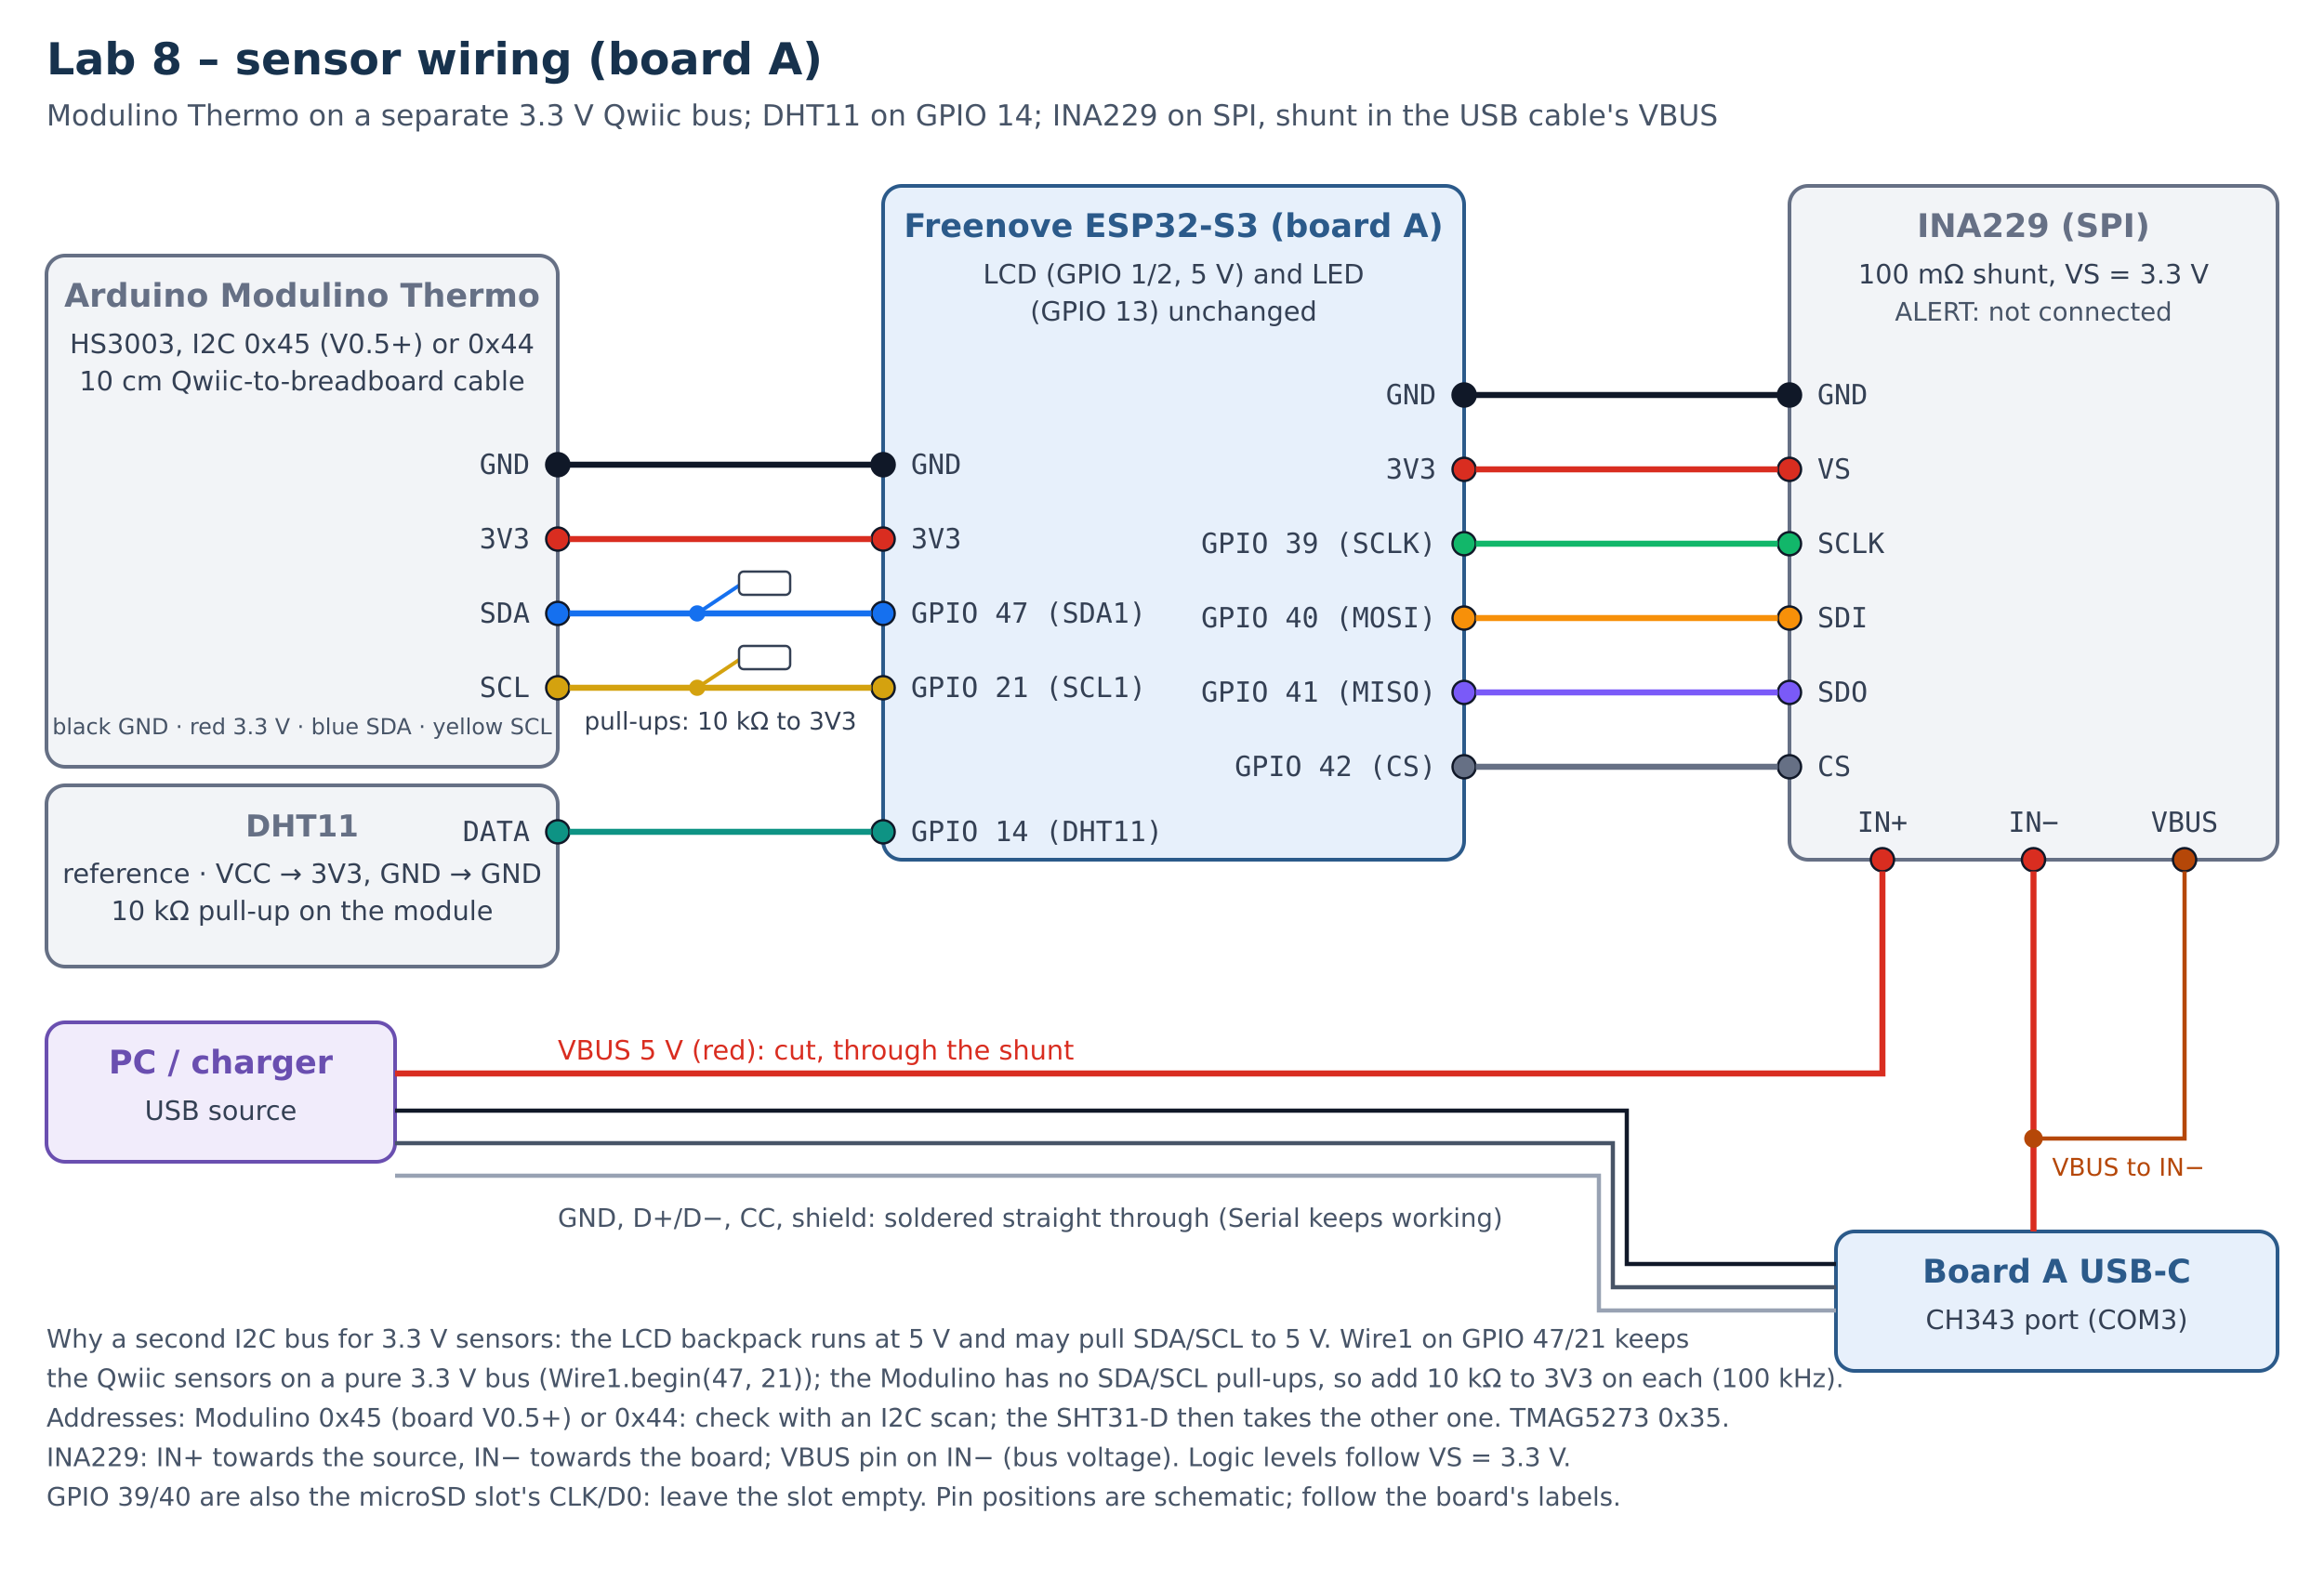
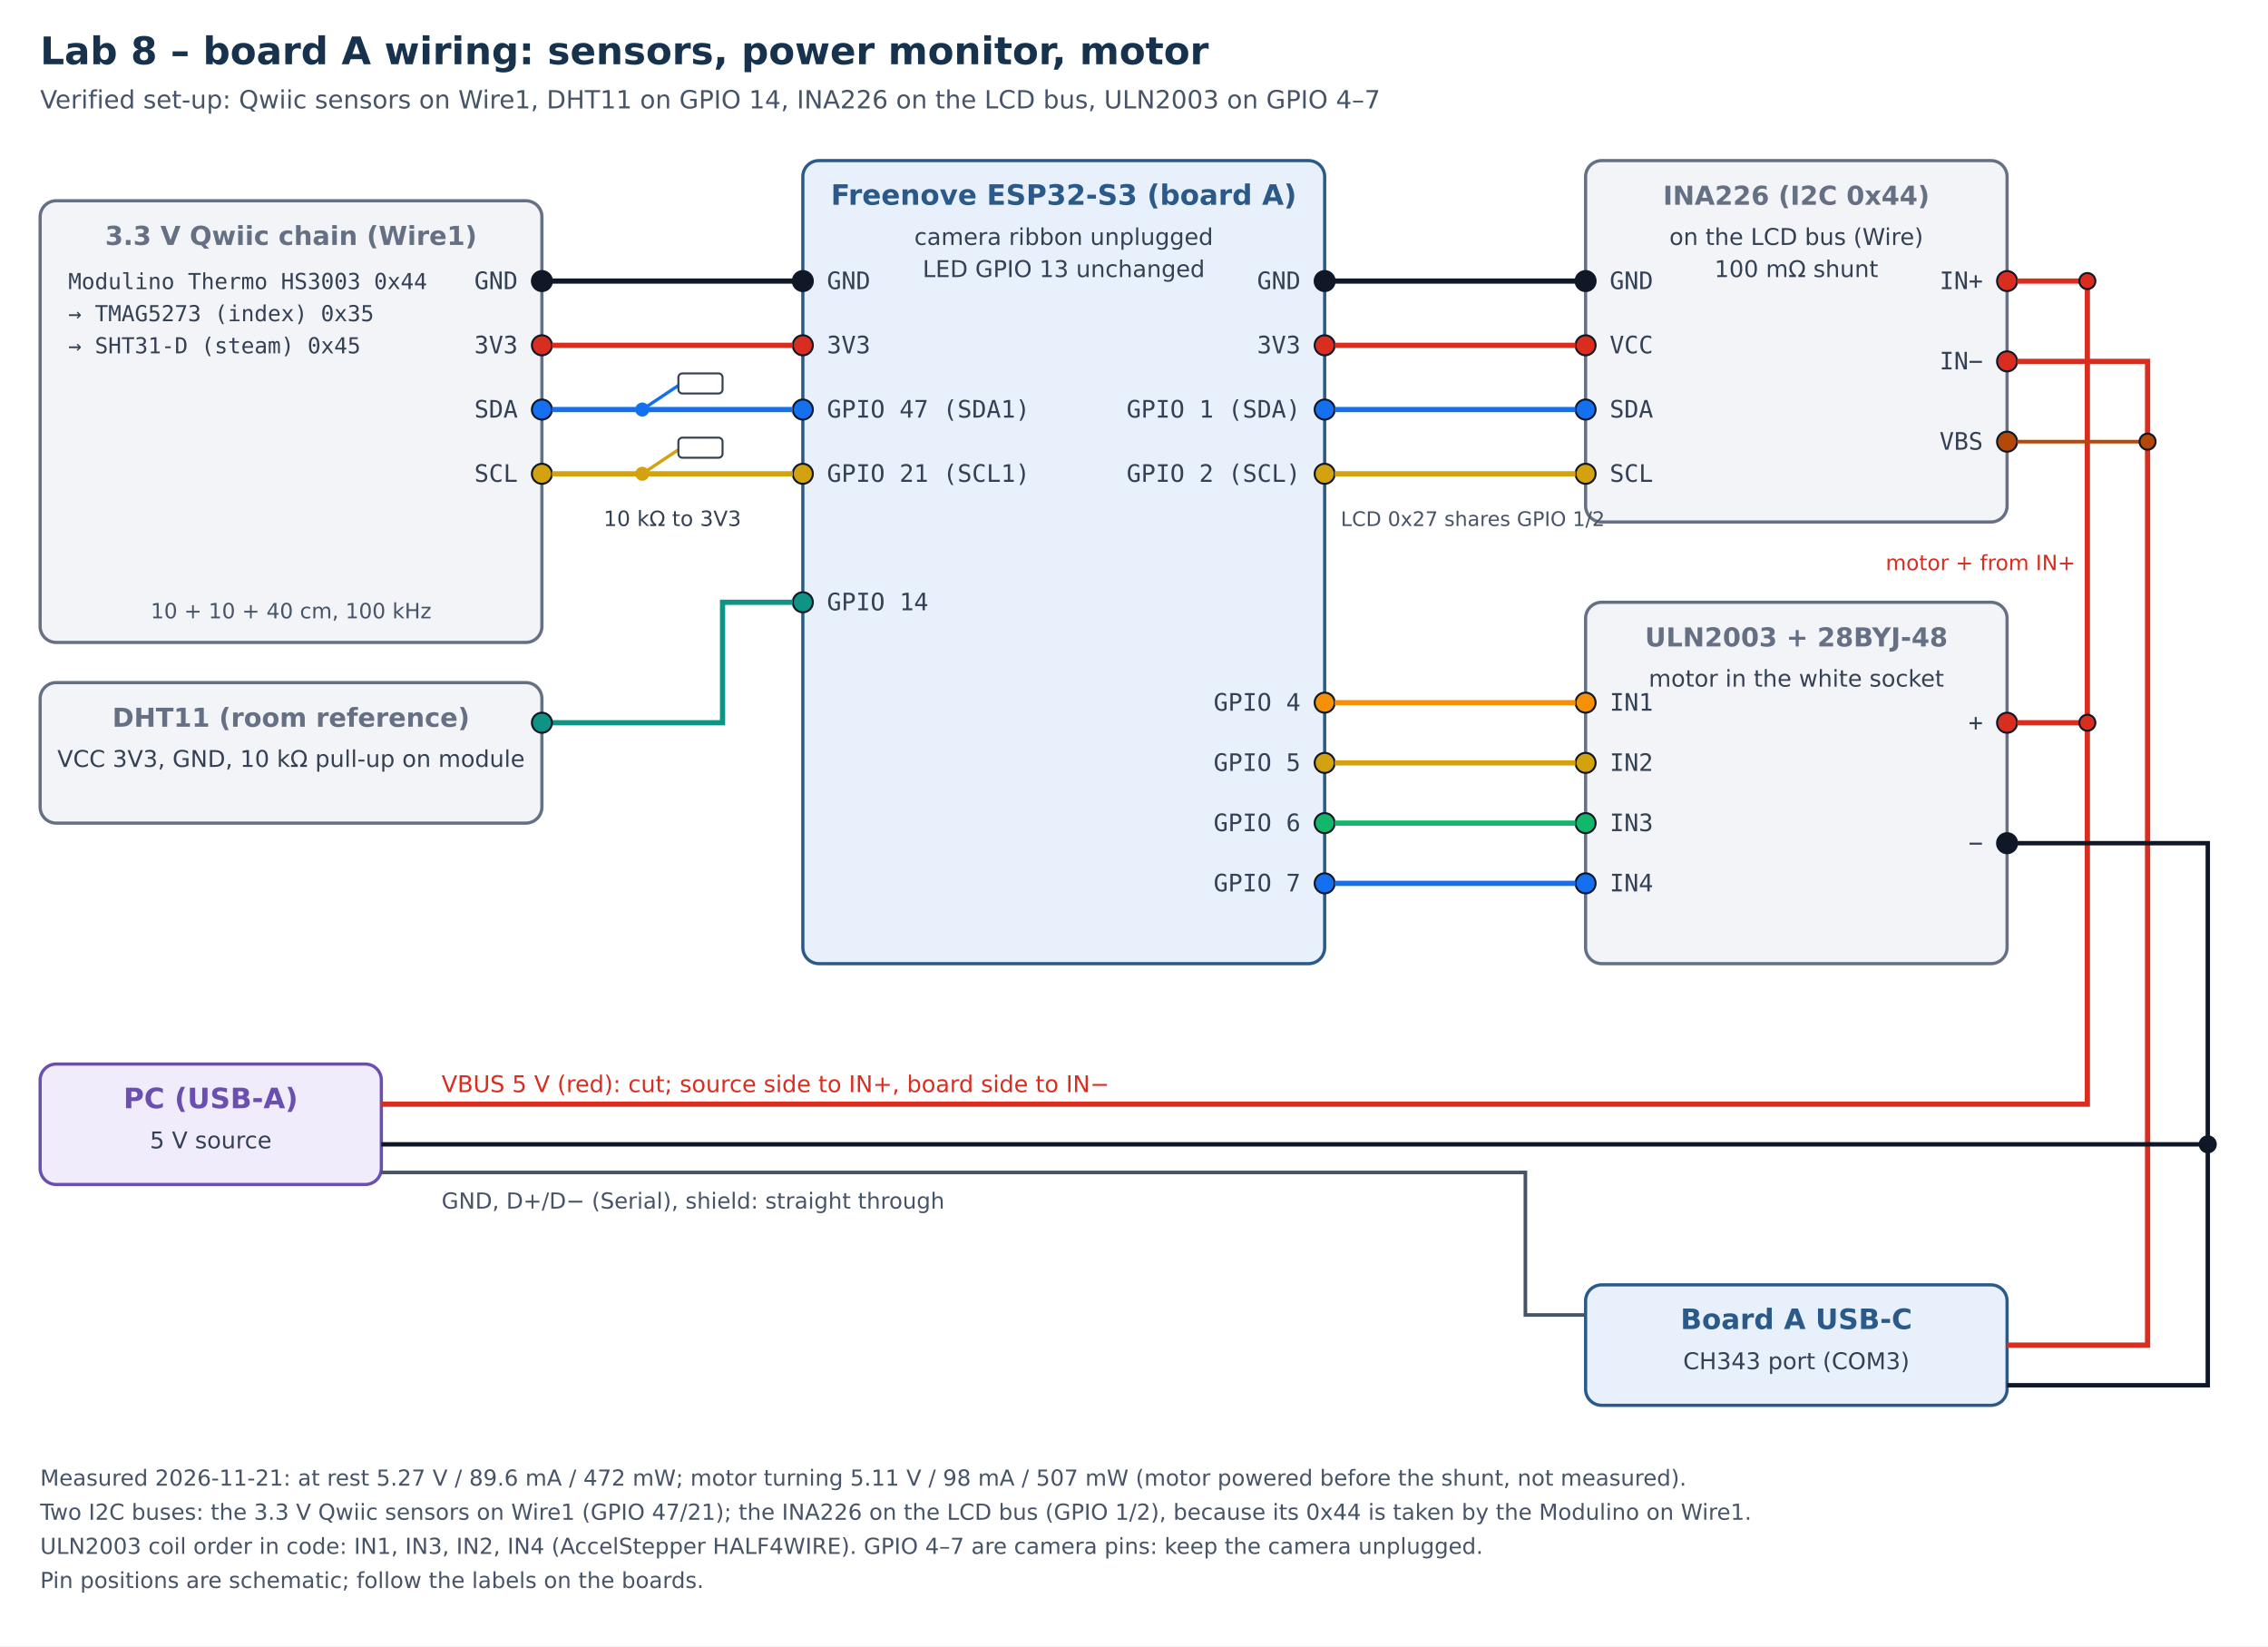
- <svg xmlns="http://www.w3.org/2000/svg" width="1000" height="680" viewBox="0 0 1000 680" font-family="DejaVu Sans, Arial, Helvetica, sans-serif">
+ <svg xmlns="http://www.w3.org/2000/svg" width="1130" height="820" viewBox="0 0 1130 820" font-family="DejaVu Sans, Arial, Helvetica, sans-serif">
  <defs>
    <marker id="arr" viewBox="0 0 10 10" refX="9" refY="5" markerWidth="7" markerHeight="7" orient="auto-start-reverse">
      <path d="M0,0 L10,5 L0,10 z" fill="#344054" />
    </marker>
    <marker id="arrRed" viewBox="0 0 10 10" refX="9" refY="5" markerWidth="7" markerHeight="7" orient="auto-start-reverse">
      <path d="M0,0 L10,5 L0,10 z" fill="#b42318" />
    </marker>
  </defs>
-   <rect width="1000" height="680" fill="#ffffff" />
-   <text x="20" y="32" font-size="19" font-weight="bold" fill="#17324d">Lab 8 – sensor wiring (board A)</text>
-   <text x="20" y="54" font-size="12.5" fill="#475467">Modulino Thermo on a separate 3.3 V Qwiic bus; DHT11 on GPIO 14; INA229 on SPI, shunt in the USB cable's VBUS</text>
-   <rect x="380" y="80" width="250" height="290" rx="8" fill="#e7f0fb" stroke="#2b5a8a" stroke-width="1.6" />
-   <text x="505.0" y="102" font-size="14" font-weight="bold" text-anchor="middle" fill="#2b5a8a">Freenove ESP32-S3 (board A)</text>
-   <text x="505.0" y="122" font-size="11.5" text-anchor="middle" fill="#344054">LCD (GPIO 1/2, 5 V) and LED</text>
-   <text x="505.0" y="138" font-size="11.5" text-anchor="middle" fill="#344054">(GPIO 13) unchanged</text>
-   <circle cx="380" cy="200" r="5" fill="#101828" stroke="#101828" />
-   <text x="392" y="204" font-size="12" text-anchor="start" fill="#344054" font-family="DejaVu Sans Mono, Consolas, monospace">GND</text>
-   <circle cx="380" cy="232" r="5" fill="#d92d20" stroke="#101828" />
-   <text x="392" y="236" font-size="12" text-anchor="start" fill="#344054" font-family="DejaVu Sans Mono, Consolas, monospace">3V3</text>
-   <circle cx="380" cy="264" r="5" fill="#1570ef" stroke="#101828" />
-   <text x="392" y="268" font-size="12" text-anchor="start" fill="#344054" font-family="DejaVu Sans Mono, Consolas, monospace">GPIO 47 (SDA1)</text>
-   <circle cx="380" cy="296" r="5" fill="#d4a20f" stroke="#101828" />
-   <text x="392" y="300" font-size="12" text-anchor="start" fill="#344054" font-family="DejaVu Sans Mono, Consolas, monospace">GPIO 21 (SCL1)</text>
-   <circle cx="630" cy="170" r="5" fill="#101828" stroke="#101828" />
-   <text x="618" y="174" font-size="12" text-anchor="end" fill="#344054" font-family="DejaVu Sans Mono, Consolas, monospace">GND</text>
-   <circle cx="630" cy="202" r="5" fill="#d92d20" stroke="#101828" />
-   <text x="618" y="206" font-size="12" text-anchor="end" fill="#344054" font-family="DejaVu Sans Mono, Consolas, monospace">3V3</text>
-   <circle cx="630" cy="234" r="5" fill="#12b76a" stroke="#101828" />
-   <text x="618" y="238" font-size="12" text-anchor="end" fill="#344054" font-family="DejaVu Sans Mono, Consolas, monospace">GPIO 39 (SCLK)</text>
-   <circle cx="630" cy="266" r="5" fill="#f79009" stroke="#101828" />
-   <text x="618" y="270" font-size="12" text-anchor="end" fill="#344054" font-family="DejaVu Sans Mono, Consolas, monospace">GPIO 40 (MOSI)</text>
-   <circle cx="630" cy="298" r="5" fill="#7a5af8" stroke="#101828" />
-   <text x="618" y="302" font-size="12" text-anchor="end" fill="#344054" font-family="DejaVu Sans Mono, Consolas, monospace">GPIO 41 (MISO)</text>
-   <circle cx="630" cy="330" r="5" fill="#667085" stroke="#101828" />
-   <text x="618" y="334" font-size="12" text-anchor="end" fill="#344054" font-family="DejaVu Sans Mono, Consolas, monospace">GPIO 42 (CS)</text>
-   <rect x="20" y="110" width="220" height="220" rx="8" fill="#f2f4f7" stroke="#667085" stroke-width="1.6" />
-   <text x="130.0" y="132" font-size="14" font-weight="bold" text-anchor="middle" fill="#667085">Arduino Modulino Thermo</text>
-   <text x="130.0" y="152" font-size="11.5" text-anchor="middle" fill="#344054">HS3003, I2C 0x45 (V0.5+) or 0x44</text>
-   <text x="130.0" y="168" font-size="11.5" text-anchor="middle" fill="#344054">10 cm Qwiic-to-breadboard cable</text>
-   <circle cx="240" cy="200" r="5" fill="#101828" stroke="#101828" />
-   <text x="228" y="204" font-size="12" text-anchor="end" fill="#344054" font-family="DejaVu Sans Mono, Consolas, monospace">GND</text>
-   <line x1="245" y1="200" x2="375" y2="200" stroke="#101828" stroke-width="2.6" />
-   <circle cx="240" cy="232" r="5" fill="#d92d20" stroke="#101828" />
-   <text x="228" y="236" font-size="12" text-anchor="end" fill="#344054" font-family="DejaVu Sans Mono, Consolas, monospace">3V3</text>
-   <line x1="245" y1="232" x2="375" y2="232" stroke="#d92d20" stroke-width="2.6" />
-   <circle cx="240" cy="264" r="5" fill="#1570ef" stroke="#101828" />
-   <text x="228" y="268" font-size="12" text-anchor="end" fill="#344054" font-family="DejaVu Sans Mono, Consolas, monospace">SDA</text>
-   <line x1="245" y1="264" x2="375" y2="264" stroke="#1570ef" stroke-width="2.6" />
-   <circle cx="240" cy="296" r="5" fill="#d4a20f" stroke="#101828" />
-   <text x="228" y="300" font-size="12" text-anchor="end" fill="#344054" font-family="DejaVu Sans Mono, Consolas, monospace">SCL</text>
-   <line x1="245" y1="296" x2="375" y2="296" stroke="#d4a20f" stroke-width="2.6" />
-   <text x="130.0" y="316" font-size="9.5" text-anchor="middle" fill="#475467">black GND · red 3.3 V · blue SDA · yellow SCL</text>
-   <circle cx="300" cy="264" r="3.5" fill="#1570ef" />
-   <line x1="300" y1="264" x2="318" y2="252" stroke="#1570ef" stroke-width="1.6" />
-   <rect x="318" y="246" width="22" height="10" rx="2" fill="#fff" stroke="#344054" />
-   <circle cx="300" cy="296" r="3.5" fill="#d4a20f" />
-   <line x1="300" y1="296" x2="318" y2="284" stroke="#d4a20f" stroke-width="1.6" />
-   <rect x="318" y="278" width="22" height="10" rx="2" fill="#fff" stroke="#344054" />
-   <text x="310" y="314" font-size="10.5" text-anchor="middle" fill="#344054">pull-ups: 10 kΩ to 3V3</text>
-   <circle cx="380" cy="358" r="5" fill="#0e9384" stroke="#101828" />
-   <text x="392" y="362" font-size="12" text-anchor="start" fill="#344054" font-family="DejaVu Sans Mono, Consolas, monospace">GPIO 14 (DHT11)</text>
-   <rect x="20" y="338" width="220" height="78" rx="8" fill="#f2f4f7" stroke="#667085" stroke-width="1.6" />
-   <text x="130.0" y="360" font-size="13" font-weight="bold" text-anchor="middle" fill="#667085">DHT11</text>
-   <text x="130.0" y="380" font-size="11.5" text-anchor="middle" fill="#344054">reference · VCC → 3V3, GND → GND</text>
-   <text x="130.0" y="396" font-size="11.5" text-anchor="middle" fill="#344054">10 kΩ pull-up on the module</text>
-   <circle cx="240" cy="358" r="5" fill="#0e9384" stroke="#101828" />
-   <text x="228" y="362" font-size="12" text-anchor="end" fill="#344054" font-family="DejaVu Sans Mono, Consolas, monospace">DATA</text>
-   <line x1="245" y1="358" x2="375" y2="358" stroke="#0e9384" stroke-width="2.6" />
-   <rect x="770" y="80" width="210" height="290" rx="8" fill="#f2f4f7" stroke="#667085" stroke-width="1.6" />
-   <text x="875.0" y="102" font-size="14" font-weight="bold" text-anchor="middle" fill="#667085">INA229 (SPI)</text>
-   <text x="875.0" y="122" font-size="11.5" text-anchor="middle" fill="#344054">100 mΩ shunt, VS = 3.3 V</text>
-   <circle cx="770" cy="170" r="5" fill="#101828" stroke="#101828" />
-   <text x="782" y="174" font-size="12" text-anchor="start" fill="#344054" font-family="DejaVu Sans Mono, Consolas, monospace">GND</text>
-   <line x1="635" y1="170" x2="765" y2="170" stroke="#101828" stroke-width="2.6" />
-   <circle cx="770" cy="202" r="5" fill="#d92d20" stroke="#101828" />
-   <text x="782" y="206" font-size="12" text-anchor="start" fill="#344054" font-family="DejaVu Sans Mono, Consolas, monospace">VS</text>
-   <line x1="635" y1="202" x2="765" y2="202" stroke="#d92d20" stroke-width="2.6" />
-   <circle cx="770" cy="234" r="5" fill="#12b76a" stroke="#101828" />
-   <text x="782" y="238" font-size="12" text-anchor="start" fill="#344054" font-family="DejaVu Sans Mono, Consolas, monospace">SCLK</text>
-   <line x1="635" y1="234" x2="765" y2="234" stroke="#12b76a" stroke-width="2.6" />
-   <circle cx="770" cy="266" r="5" fill="#f79009" stroke="#101828" />
-   <text x="782" y="270" font-size="12" text-anchor="start" fill="#344054" font-family="DejaVu Sans Mono, Consolas, monospace">SDI</text>
-   <line x1="635" y1="266" x2="765" y2="266" stroke="#f79009" stroke-width="2.6" />
-   <circle cx="770" cy="298" r="5" fill="#7a5af8" stroke="#101828" />
-   <text x="782" y="302" font-size="12" text-anchor="start" fill="#344054" font-family="DejaVu Sans Mono, Consolas, monospace">SDO</text>
-   <line x1="635" y1="298" x2="765" y2="298" stroke="#7a5af8" stroke-width="2.6" />
-   <circle cx="770" cy="330" r="5" fill="#667085" stroke="#101828" />
-   <text x="782" y="334" font-size="12" text-anchor="start" fill="#344054" font-family="DejaVu Sans Mono, Consolas, monospace">CS</text>
-   <line x1="635" y1="330" x2="765" y2="330" stroke="#667085" stroke-width="2.6" />
-   <text x="875.0" y="138" font-size="11" text-anchor="middle" fill="#475467">ALERT: not connected</text>
-   <circle cx="810" cy="370" r="5" fill="#d92d20" stroke="#101828" />
-   <text x="810" y="358" font-size="12" text-anchor="middle" fill="#344054" font-family="DejaVu Sans Mono, Consolas, monospace">IN+</text>
-   <circle cx="875" cy="370" r="5" fill="#d92d20" stroke="#101828" />
-   <text x="875" y="358" font-size="12" text-anchor="middle" fill="#344054" font-family="DejaVu Sans Mono, Consolas, monospace">IN−</text>
-   <circle cx="940" cy="370" r="5" fill="#b54708" stroke="#101828" />
-   <text x="940" y="358" font-size="12" text-anchor="middle" fill="#344054" font-family="DejaVu Sans Mono, Consolas, monospace">VBUS</text>
-   <rect x="20" y="440" width="150" height="60" rx="8" fill="#f1ecfb" stroke="#6a4fb0" stroke-width="1.6" />
-   <text x="95.0" y="462" font-size="14" font-weight="bold" text-anchor="middle" fill="#6a4fb0">PC / charger</text>
-   <text x="95.0" y="482" font-size="11.5" text-anchor="middle" fill="#344054">USB source</text>
-   <rect x="790" y="530" width="190" height="60" rx="8" fill="#e7f0fb" stroke="#2b5a8a" stroke-width="1.6" />
-   <text x="885.0" y="552" font-size="14" font-weight="bold" text-anchor="middle" fill="#2b5a8a">Board A USB-C</text>
-   <text x="885.0" y="572" font-size="11.5" text-anchor="middle" fill="#344054">CH343 port (COM3)</text>
-   <polyline points="170,462 810,462 810,375" fill="none" stroke="#d92d20" stroke-width="2.6" />
-   <polyline points="875,375 875,530" fill="none" stroke="#d92d20" stroke-width="2.6" />
-   <polyline points="940,375 940,490 875,490" fill="none" stroke="#b54708" stroke-width="1.8" />
-   <circle cx="875" cy="490" r="4" fill="#b54708" />
-   <text x="883" y="506" font-size="10.5" text-anchor="start" fill="#b54708">VBUS to IN−</text>
-   <text x="240" y="456" font-size="11.5" text-anchor="start" fill="#d92d20">VBUS 5 V (red): cut, through the shunt</text>
-   <polyline points="170,478 700,478 700,544 790,544" fill="none" stroke="#101828" stroke-width="1.8" />
-   <polyline points="170,492 694,492 694,554 790,554" fill="none" stroke="#475467" stroke-width="1.8" />
-   <polyline points="170,506 688,506 688,564 790,564" fill="none" stroke="#98a2b3" stroke-width="1.8" />
-   <text x="240" y="528" font-size="11" text-anchor="start" fill="#475467">GND, D+/D−, CC, shield: soldered straight through (Serial keeps working)</text>
-   <text x="20" y="580" font-size="11" text-anchor="start" fill="#475467">Why a second I2C bus for 3.3 V sensors: the LCD backpack runs at 5 V and may pull SDA/SCL to 5 V. Wire1 on GPIO 47/21 keeps</text>
-   <text x="20" y="597" font-size="11" text-anchor="start" fill="#475467">the Qwiic sensors on a pure 3.3 V bus (Wire1.begin(47, 21)); the Modulino has no SDA/SCL pull-ups, so add 10 kΩ to 3V3 on each (100 kHz).</text>
-   <text x="20" y="614" font-size="11" text-anchor="start" fill="#475467">Addresses: Modulino 0x45 (board V0.5+) or 0x44: check with an I2C scan; the SHT31-D then takes the other one. TMAG5273 0x35.</text>
-   <text x="20" y="631" font-size="11" text-anchor="start" fill="#475467">INA229: IN+ towards the source, IN− towards the board; VBUS pin on IN− (bus voltage). Logic levels follow VS = 3.3 V.</text>
-   <text x="20" y="648" font-size="11" text-anchor="start" fill="#475467">GPIO 39/40 are also the microSD slot's CLK/D0: leave the slot empty. Pin positions are schematic; follow the board's labels.</text>
+   <rect width="1130" height="820" fill="#ffffff" />
+   <text x="20" y="32" font-size="19" font-weight="bold" fill="#17324d">Lab 8 – board A wiring: sensors, power monitor, motor</text>
+   <text x="20" y="54" font-size="12.5" fill="#475467">Verified set-up: Qwiic sensors on Wire1, DHT11 on GPIO 14, INA226 on the LCD bus, ULN2003 on GPIO 4–7</text>
+   <rect x="400" y="80" width="260" height="400" rx="8" fill="#e7f0fb" stroke="#2b5a8a" stroke-width="1.6" />
+   <text x="530.0" y="102" font-size="14" font-weight="bold" text-anchor="middle" fill="#2b5a8a">Freenove ESP32-S3 (board A)</text>
+   <text x="530.0" y="122" font-size="11.5" text-anchor="middle" fill="#344054">camera ribbon unplugged</text>
+   <text x="530.0" y="138" font-size="11.5" text-anchor="middle" fill="#344054">LED GPIO 13 unchanged</text>
+   <rect x="20" y="100" width="250" height="220" rx="8" fill="#f2f4f7" stroke="#667085" stroke-width="1.6" />
+   <text x="145.0" y="122" font-size="13" font-weight="bold" text-anchor="middle" fill="#667085">3.3 V Qwiic chain (Wire1)</text>
+   <text x="34" y="144" font-size="11" text-anchor="start" fill="#344054" font-family="DejaVu Sans Mono, Consolas, monospace">Modulino Thermo HS3003  0x44</text>
+   <text x="34" y="160" font-size="11" text-anchor="start" fill="#344054" font-family="DejaVu Sans Mono, Consolas, monospace">→ TMAG5273 (index)  0x35</text>
+   <text x="34" y="176" font-size="11" text-anchor="start" fill="#344054" font-family="DejaVu Sans Mono, Consolas, monospace">→ SHT31-D (steam)  0x45</text>
+   <circle cx="270" cy="140" r="5" fill="#101828" stroke="#101828" />
+   <text x="258" y="144" font-size="12" text-anchor="end" fill="#344054" font-family="DejaVu Sans Mono, Consolas, monospace">GND</text>
+   <circle cx="400" cy="140" r="5" fill="#101828" stroke="#101828" />
+   <text x="412" y="144" font-size="12" text-anchor="start" fill="#344054" font-family="DejaVu Sans Mono, Consolas, monospace">GND</text>
+   <polyline points="275,140 395,140" fill="none" stroke="#101828" stroke-width="2.6" />
+   <circle cx="270" cy="172" r="5" fill="#d92d20" stroke="#101828" />
+   <text x="258" y="176" font-size="12" text-anchor="end" fill="#344054" font-family="DejaVu Sans Mono, Consolas, monospace">3V3</text>
+   <circle cx="400" cy="172" r="5" fill="#d92d20" stroke="#101828" />
+   <text x="412" y="176" font-size="12" text-anchor="start" fill="#344054" font-family="DejaVu Sans Mono, Consolas, monospace">3V3</text>
+   <polyline points="275,172 395,172" fill="none" stroke="#d92d20" stroke-width="2.6" />
+   <circle cx="270" cy="204" r="5" fill="#1570ef" stroke="#101828" />
+   <text x="258" y="208" font-size="12" text-anchor="end" fill="#344054" font-family="DejaVu Sans Mono, Consolas, monospace">SDA</text>
+   <circle cx="400" cy="204" r="5" fill="#1570ef" stroke="#101828" />
+   <text x="412" y="208" font-size="12" text-anchor="start" fill="#344054" font-family="DejaVu Sans Mono, Consolas, monospace">GPIO 47 (SDA1)</text>
+   <polyline points="275,204 395,204" fill="none" stroke="#1570ef" stroke-width="2.6" />
+   <circle cx="270" cy="236" r="5" fill="#d4a20f" stroke="#101828" />
+   <text x="258" y="240" font-size="12" text-anchor="end" fill="#344054" font-family="DejaVu Sans Mono, Consolas, monospace">SCL</text>
+   <circle cx="400" cy="236" r="5" fill="#d4a20f" stroke="#101828" />
+   <text x="412" y="240" font-size="12" text-anchor="start" fill="#344054" font-family="DejaVu Sans Mono, Consolas, monospace">GPIO 21 (SCL1)</text>
+   <polyline points="275,236 395,236" fill="none" stroke="#d4a20f" stroke-width="2.6" />
+   <circle cx="320" cy="204" r="3.5" fill="#1570ef" />
+   <line x1="320" y1="204" x2="338" y2="192" stroke="#1570ef" stroke-width="1.6" />
+   <rect x="338" y="186" width="22" height="10" rx="2" fill="#fff" stroke="#344054" />
+   <circle cx="320" cy="236" r="3.5" fill="#d4a20f" />
+   <line x1="320" y1="236" x2="338" y2="224" stroke="#d4a20f" stroke-width="1.6" />
+   <rect x="338" y="218" width="22" height="10" rx="2" fill="#fff" stroke="#344054" />
+   <text x="335" y="262" font-size="10.5" text-anchor="middle" fill="#344054">10 kΩ to 3V3</text>
+   <text x="145.0" y="308" font-size="10.5" text-anchor="middle" fill="#475467">10 + 10 + 40 cm, 100 kHz</text>
+   <circle cx="400" cy="300" r="5" fill="#0e9384" stroke="#101828" />
+   <text x="412" y="304" font-size="12" text-anchor="start" fill="#344054" font-family="DejaVu Sans Mono, Consolas, monospace">GPIO 14</text>
+   <rect x="20" y="340" width="250" height="70" rx="8" fill="#f2f4f7" stroke="#667085" stroke-width="1.6" />
+   <text x="145.0" y="362" font-size="13" font-weight="bold" text-anchor="middle" fill="#667085">DHT11 (room reference)</text>
+   <text x="145.0" y="382" font-size="11.5" text-anchor="middle" fill="#344054">VCC 3V3, GND, 10 kΩ pull-up on module</text>
+   <polyline points="270,360 360,360 360,300 395,300" fill="none" stroke="#0e9384" stroke-width="2.6" />
+   <circle cx="270" cy="360" r="5" fill="#0e9384" stroke="#101828" />
+   <text x="258" y="378" font-size="1" text-anchor="start" fill="#344054" />
+   <rect x="790" y="80" width="210" height="180" rx="8" fill="#f2f4f7" stroke="#667085" stroke-width="1.6" />
+   <text x="895.0" y="102" font-size="13" font-weight="bold" text-anchor="middle" fill="#667085">INA226 (I2C 0x44)</text>
+   <text x="895.0" y="122" font-size="11.5" text-anchor="middle" fill="#344054">on the LCD bus (Wire)</text>
+   <text x="895.0" y="138" font-size="11.5" text-anchor="middle" fill="#344054">100 mΩ shunt</text>
+   <circle cx="660" cy="140" r="5" fill="#101828" stroke="#101828" />
+   <text x="648" y="144" font-size="12" text-anchor="end" fill="#344054" font-family="DejaVu Sans Mono, Consolas, monospace">GND</text>
+   <circle cx="790" cy="140" r="5" fill="#101828" stroke="#101828" />
+   <text x="802" y="144" font-size="12" text-anchor="start" fill="#344054" font-family="DejaVu Sans Mono, Consolas, monospace">GND</text>
+   <polyline points="665,140 785,140" fill="none" stroke="#101828" stroke-width="2.6" />
+   <circle cx="660" cy="172" r="5" fill="#d92d20" stroke="#101828" />
+   <text x="648" y="176" font-size="12" text-anchor="end" fill="#344054" font-family="DejaVu Sans Mono, Consolas, monospace">3V3</text>
+   <circle cx="790" cy="172" r="5" fill="#d92d20" stroke="#101828" />
+   <text x="802" y="176" font-size="12" text-anchor="start" fill="#344054" font-family="DejaVu Sans Mono, Consolas, monospace">VCC</text>
+   <polyline points="665,172 785,172" fill="none" stroke="#d92d20" stroke-width="2.6" />
+   <circle cx="660" cy="204" r="5" fill="#1570ef" stroke="#101828" />
+   <text x="648" y="208" font-size="12" text-anchor="end" fill="#344054" font-family="DejaVu Sans Mono, Consolas, monospace">GPIO 1 (SDA)</text>
+   <circle cx="790" cy="204" r="5" fill="#1570ef" stroke="#101828" />
+   <text x="802" y="208" font-size="12" text-anchor="start" fill="#344054" font-family="DejaVu Sans Mono, Consolas, monospace">SDA</text>
+   <polyline points="665,204 785,204" fill="none" stroke="#1570ef" stroke-width="2.6" />
+   <circle cx="660" cy="236" r="5" fill="#d4a20f" stroke="#101828" />
+   <text x="648" y="240" font-size="12" text-anchor="end" fill="#344054" font-family="DejaVu Sans Mono, Consolas, monospace">GPIO 2 (SCL)</text>
+   <circle cx="790" cy="236" r="5" fill="#d4a20f" stroke="#101828" />
+   <text x="802" y="240" font-size="12" text-anchor="start" fill="#344054" font-family="DejaVu Sans Mono, Consolas, monospace">SCL</text>
+   <polyline points="665,236 785,236" fill="none" stroke="#d4a20f" stroke-width="2.6" />
+   <text x="668" y="262" font-size="10" text-anchor="start" fill="#475467">LCD 0x27 shares GPIO 1/2</text>
+   <circle cx="1000" cy="140" r="5" fill="#d92d20" stroke="#101828" />
+   <text x="988" y="144" font-size="12" text-anchor="end" fill="#344054" font-family="DejaVu Sans Mono, Consolas, monospace">IN+</text>
+   <circle cx="1000" cy="180" r="5" fill="#d92d20" stroke="#101828" />
+   <text x="988" y="184" font-size="12" text-anchor="end" fill="#344054" font-family="DejaVu Sans Mono, Consolas, monospace">IN−</text>
+   <circle cx="1000" cy="220" r="5" fill="#b54708" stroke="#101828" />
+   <text x="988" y="224" font-size="12" text-anchor="end" fill="#344054" font-family="DejaVu Sans Mono, Consolas, monospace">VBS</text>
+   <rect x="790" y="300" width="210" height="180" rx="8" fill="#f2f4f7" stroke="#667085" stroke-width="1.6" />
+   <text x="895.0" y="322" font-size="13" font-weight="bold" text-anchor="middle" fill="#667085">ULN2003 + 28BYJ-48</text>
+   <text x="895.0" y="342" font-size="11.5" text-anchor="middle" fill="#344054">motor in the white socket</text>
+   <circle cx="660" cy="350" r="5" fill="#f79009" stroke="#101828" />
+   <text x="648" y="354" font-size="12" text-anchor="end" fill="#344054" font-family="DejaVu Sans Mono, Consolas, monospace">GPIO 4</text>
+   <circle cx="790" cy="350" r="5" fill="#f79009" stroke="#101828" />
+   <text x="802" y="354" font-size="12" text-anchor="start" fill="#344054" font-family="DejaVu Sans Mono, Consolas, monospace">IN1</text>
+   <polyline points="665,350 785,350" fill="none" stroke="#f79009" stroke-width="2.6" />
+   <circle cx="660" cy="380" r="5" fill="#d4a20f" stroke="#101828" />
+   <text x="648" y="384" font-size="12" text-anchor="end" fill="#344054" font-family="DejaVu Sans Mono, Consolas, monospace">GPIO 5</text>
+   <circle cx="790" cy="380" r="5" fill="#d4a20f" stroke="#101828" />
+   <text x="802" y="384" font-size="12" text-anchor="start" fill="#344054" font-family="DejaVu Sans Mono, Consolas, monospace">IN2</text>
+   <polyline points="665,380 785,380" fill="none" stroke="#d4a20f" stroke-width="2.6" />
+   <circle cx="660" cy="410" r="5" fill="#12b76a" stroke="#101828" />
+   <text x="648" y="414" font-size="12" text-anchor="end" fill="#344054" font-family="DejaVu Sans Mono, Consolas, monospace">GPIO 6</text>
+   <circle cx="790" cy="410" r="5" fill="#12b76a" stroke="#101828" />
+   <text x="802" y="414" font-size="12" text-anchor="start" fill="#344054" font-family="DejaVu Sans Mono, Consolas, monospace">IN3</text>
+   <polyline points="665,410 785,410" fill="none" stroke="#12b76a" stroke-width="2.6" />
+   <circle cx="660" cy="440" r="5" fill="#1570ef" stroke="#101828" />
+   <text x="648" y="444" font-size="12" text-anchor="end" fill="#344054" font-family="DejaVu Sans Mono, Consolas, monospace">GPIO 7</text>
+   <circle cx="790" cy="440" r="5" fill="#1570ef" stroke="#101828" />
+   <text x="802" y="444" font-size="12" text-anchor="start" fill="#344054" font-family="DejaVu Sans Mono, Consolas, monospace">IN4</text>
+   <polyline points="665,440 785,440" fill="none" stroke="#1570ef" stroke-width="2.6" />
+   <circle cx="1000" cy="360" r="5" fill="#d92d20" stroke="#101828" />
+   <text x="988" y="364" font-size="12" text-anchor="end" fill="#344054" font-family="DejaVu Sans Mono, Consolas, monospace">+</text>
+   <circle cx="1000" cy="420" r="5" fill="#101828" stroke="#101828" />
+   <text x="988" y="424" font-size="12" text-anchor="end" fill="#344054" font-family="DejaVu Sans Mono, Consolas, monospace">−</text>
+   <rect x="20" y="530" width="170" height="60" rx="8" fill="#f1ecfb" stroke="#6a4fb0" stroke-width="1.6" />
+   <text x="105.0" y="552" font-size="14" font-weight="bold" text-anchor="middle" fill="#6a4fb0">PC (USB-A)</text>
+   <text x="105.0" y="572" font-size="11.5" text-anchor="middle" fill="#344054">5 V source</text>
+   <rect x="790" y="640" width="210" height="60" rx="8" fill="#e7f0fb" stroke="#2b5a8a" stroke-width="1.6" />
+   <text x="895.0" y="662" font-size="14" font-weight="bold" text-anchor="middle" fill="#2b5a8a">Board A USB-C</text>
+   <text x="895.0" y="682" font-size="11.5" text-anchor="middle" fill="#344054">CH343 port (COM3)</text>
+   <polyline points="190,550 1040,550 1040,140 1005,140" fill="none" stroke="#d92d20" stroke-width="2.6" />
+   <polyline points="1040,360 1005,360" fill="none" stroke="#d92d20" stroke-width="2.6" />
+   <circle cx="1040" cy="360" r="4" fill="#d92d20" stroke="#101828" />
+   <circle cx="1040" cy="140" r="4" fill="#d92d20" stroke="#101828" />
+   <polyline points="1005,180 1070,180 1070,670 1000,670" fill="none" stroke="#d92d20" stroke-width="2.6" />
+   <polyline points="1005,220 1070,220" fill="none" stroke="#b54708" stroke-width="1.8" />
+   <circle cx="1070" cy="220" r="4" fill="#b54708" stroke="#101828" />
+   <polyline points="1005,420 1100,420 1100,570" fill="none" stroke="#101828" stroke-width="2.2" />
+   <polyline points="190,570 1100,570" fill="none" stroke="#101828" stroke-width="2.2" />
+   <circle cx="1100" cy="570" r="4" fill="#101828" stroke="#101828" />
+   <polyline points="1100,570 1100,690 1000,690" fill="none" stroke="#101828" stroke-width="2.2" />
+   <polyline points="190,584 760,584 760,655 790,655" fill="none" stroke="#475467" stroke-width="1.8" />
+   <text x="220" y="544" font-size="11.5" text-anchor="start" fill="#d92d20">VBUS 5 V (red): cut; source side to IN+, board side to IN−</text>
+   <text x="220" y="602" font-size="11" text-anchor="start" fill="#475467">GND, D+/D− (Serial), shield: straight through</text>
+   <text x="1034" y="284" font-size="10.5" text-anchor="end" fill="#d92d20">motor + from IN+</text>
+   <text x="20" y="740" font-size="11" text-anchor="start" fill="#475467">Measured 2026-11-21: at rest 5.27 V / 89.6 mA / 472 mW; motor turning 5.11 V / 98 mA / 507 mW (motor powered before the shunt, not measured).</text>
+   <text x="20" y="757" font-size="11" text-anchor="start" fill="#475467">Two I2C buses: the 3.3 V Qwiic sensors on Wire1 (GPIO 47/21); the INA226 on the LCD bus (GPIO 1/2), because its 0x44 is taken by the Modulino on Wire1.</text>
+   <text x="20" y="774" font-size="11" text-anchor="start" fill="#475467">ULN2003 coil order in code: IN1, IN3, IN2, IN4 (AccelStepper HALF4WIRE). GPIO 4–7 are camera pins: keep the camera unplugged.</text>
+   <text x="20" y="791" font-size="11" text-anchor="start" fill="#475467">Pin positions are schematic; follow the labels on the boards.</text>
</svg>
